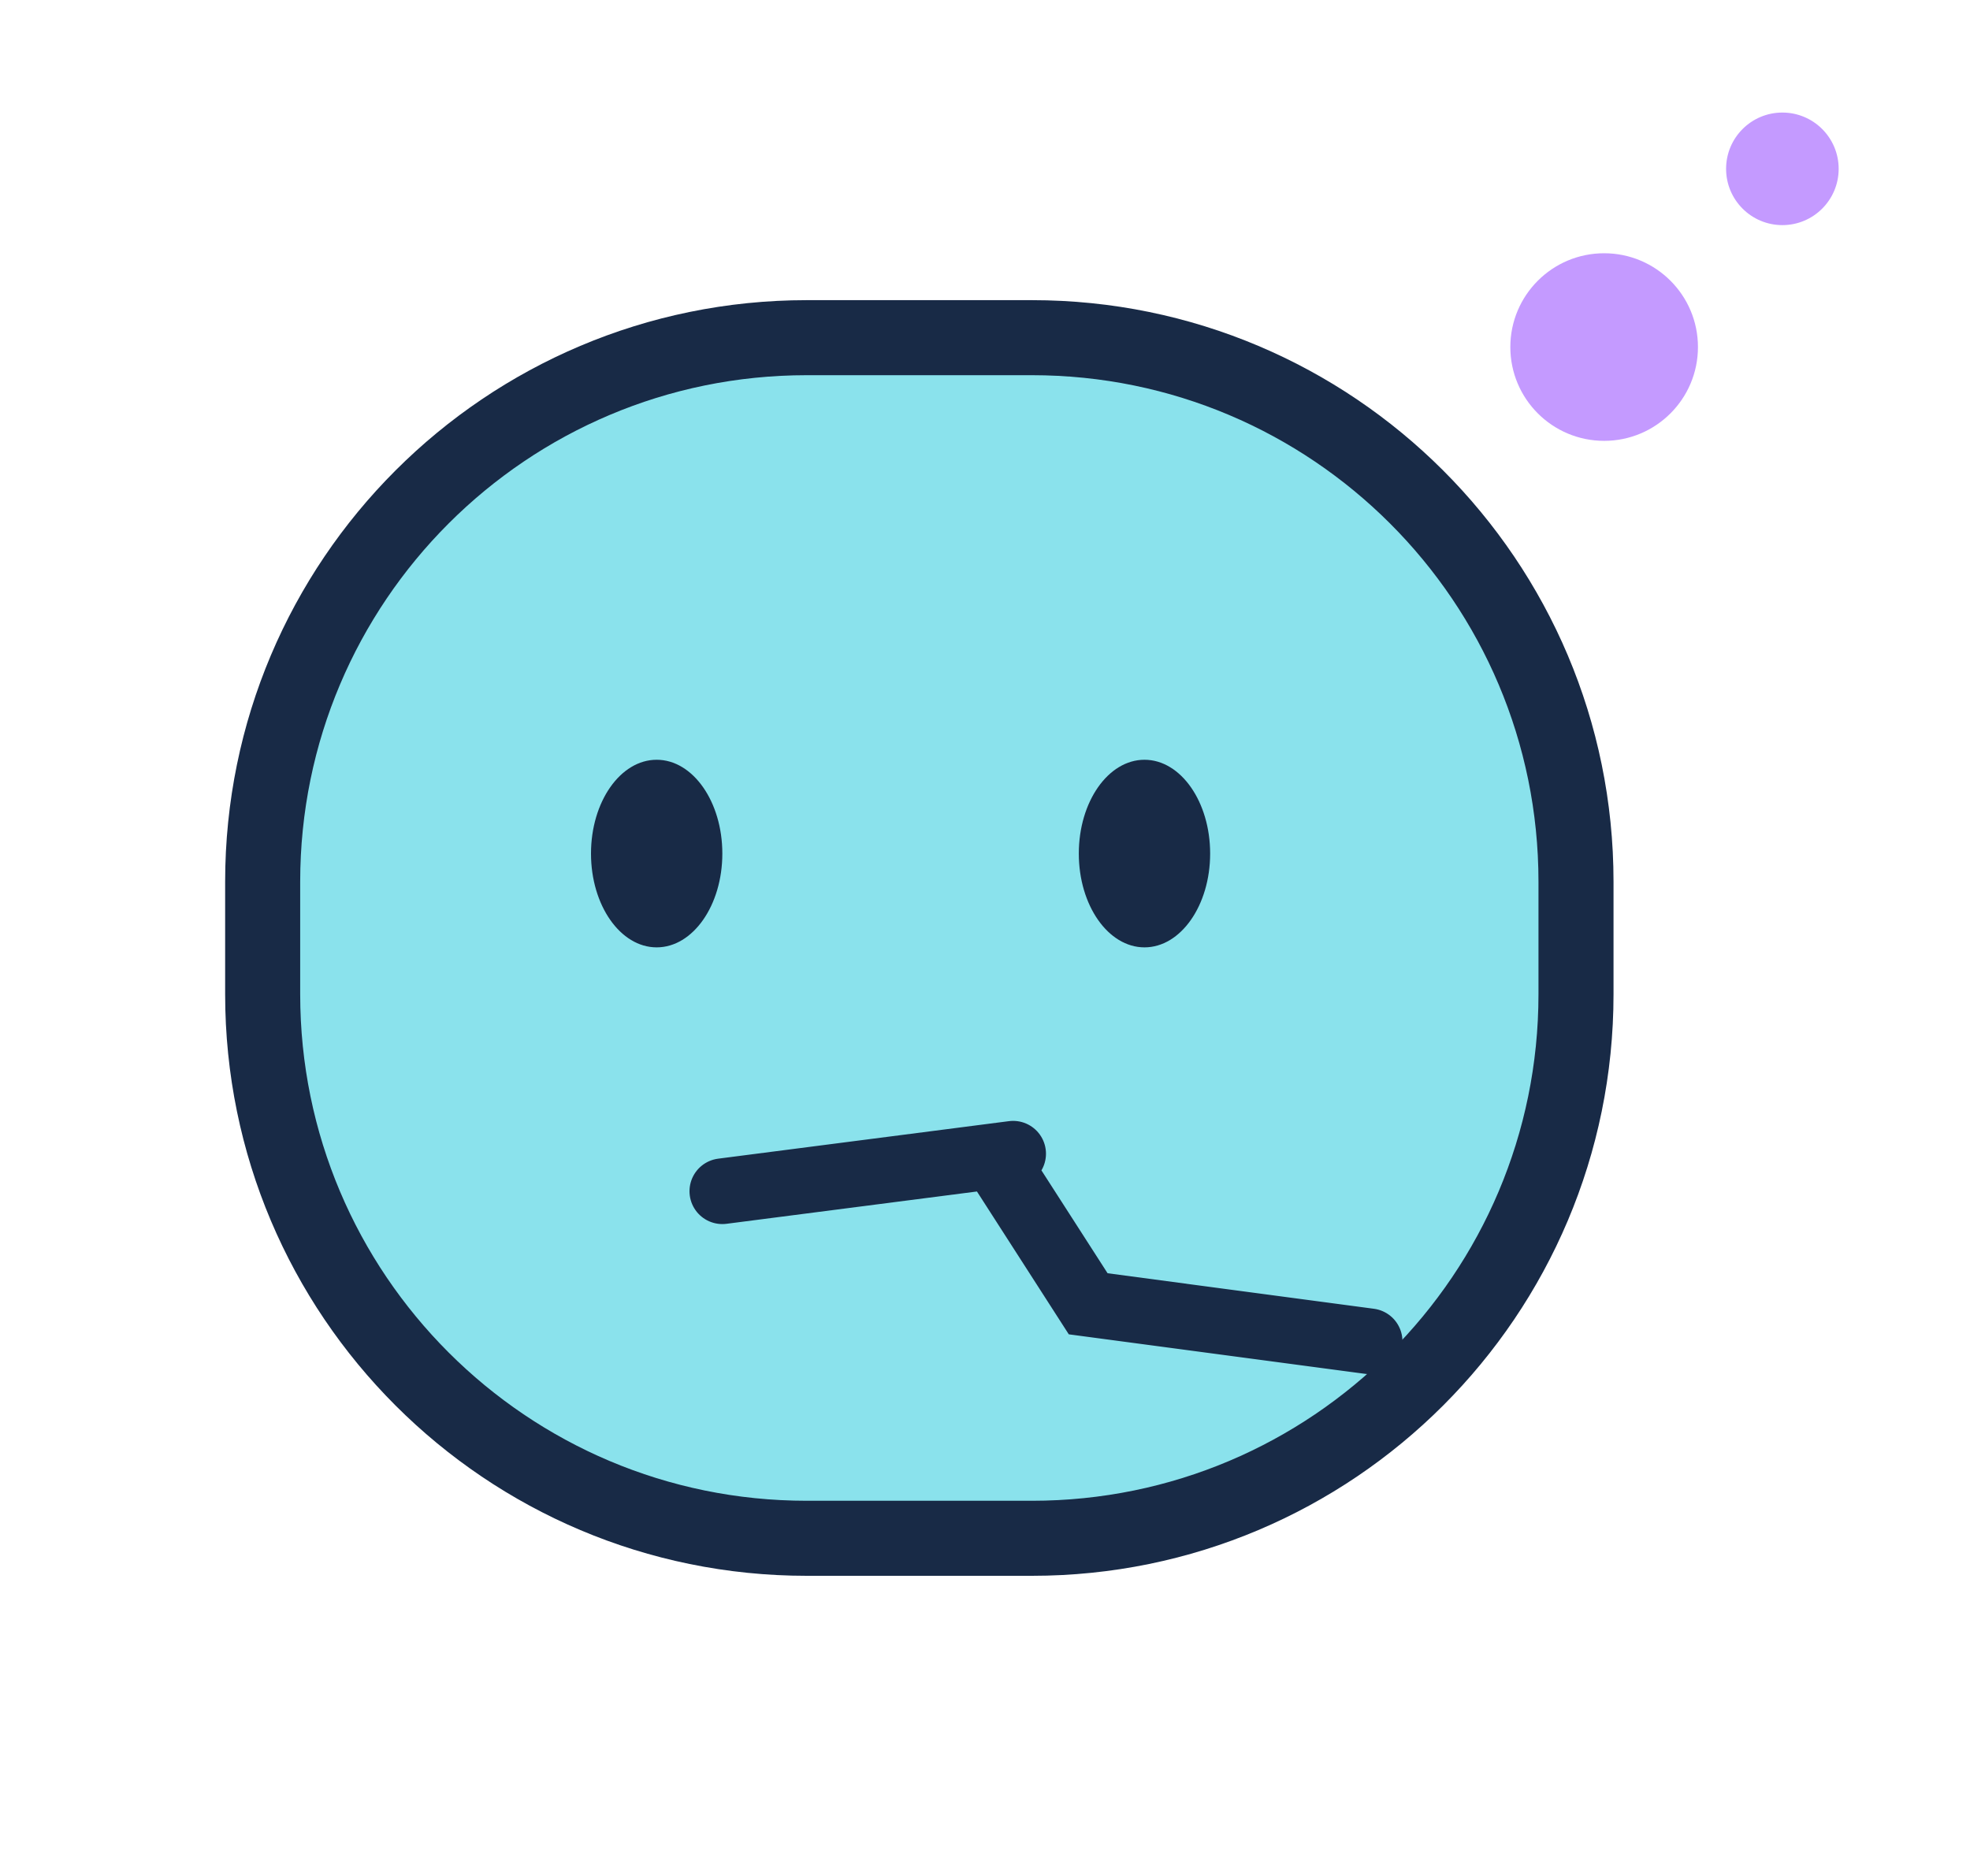
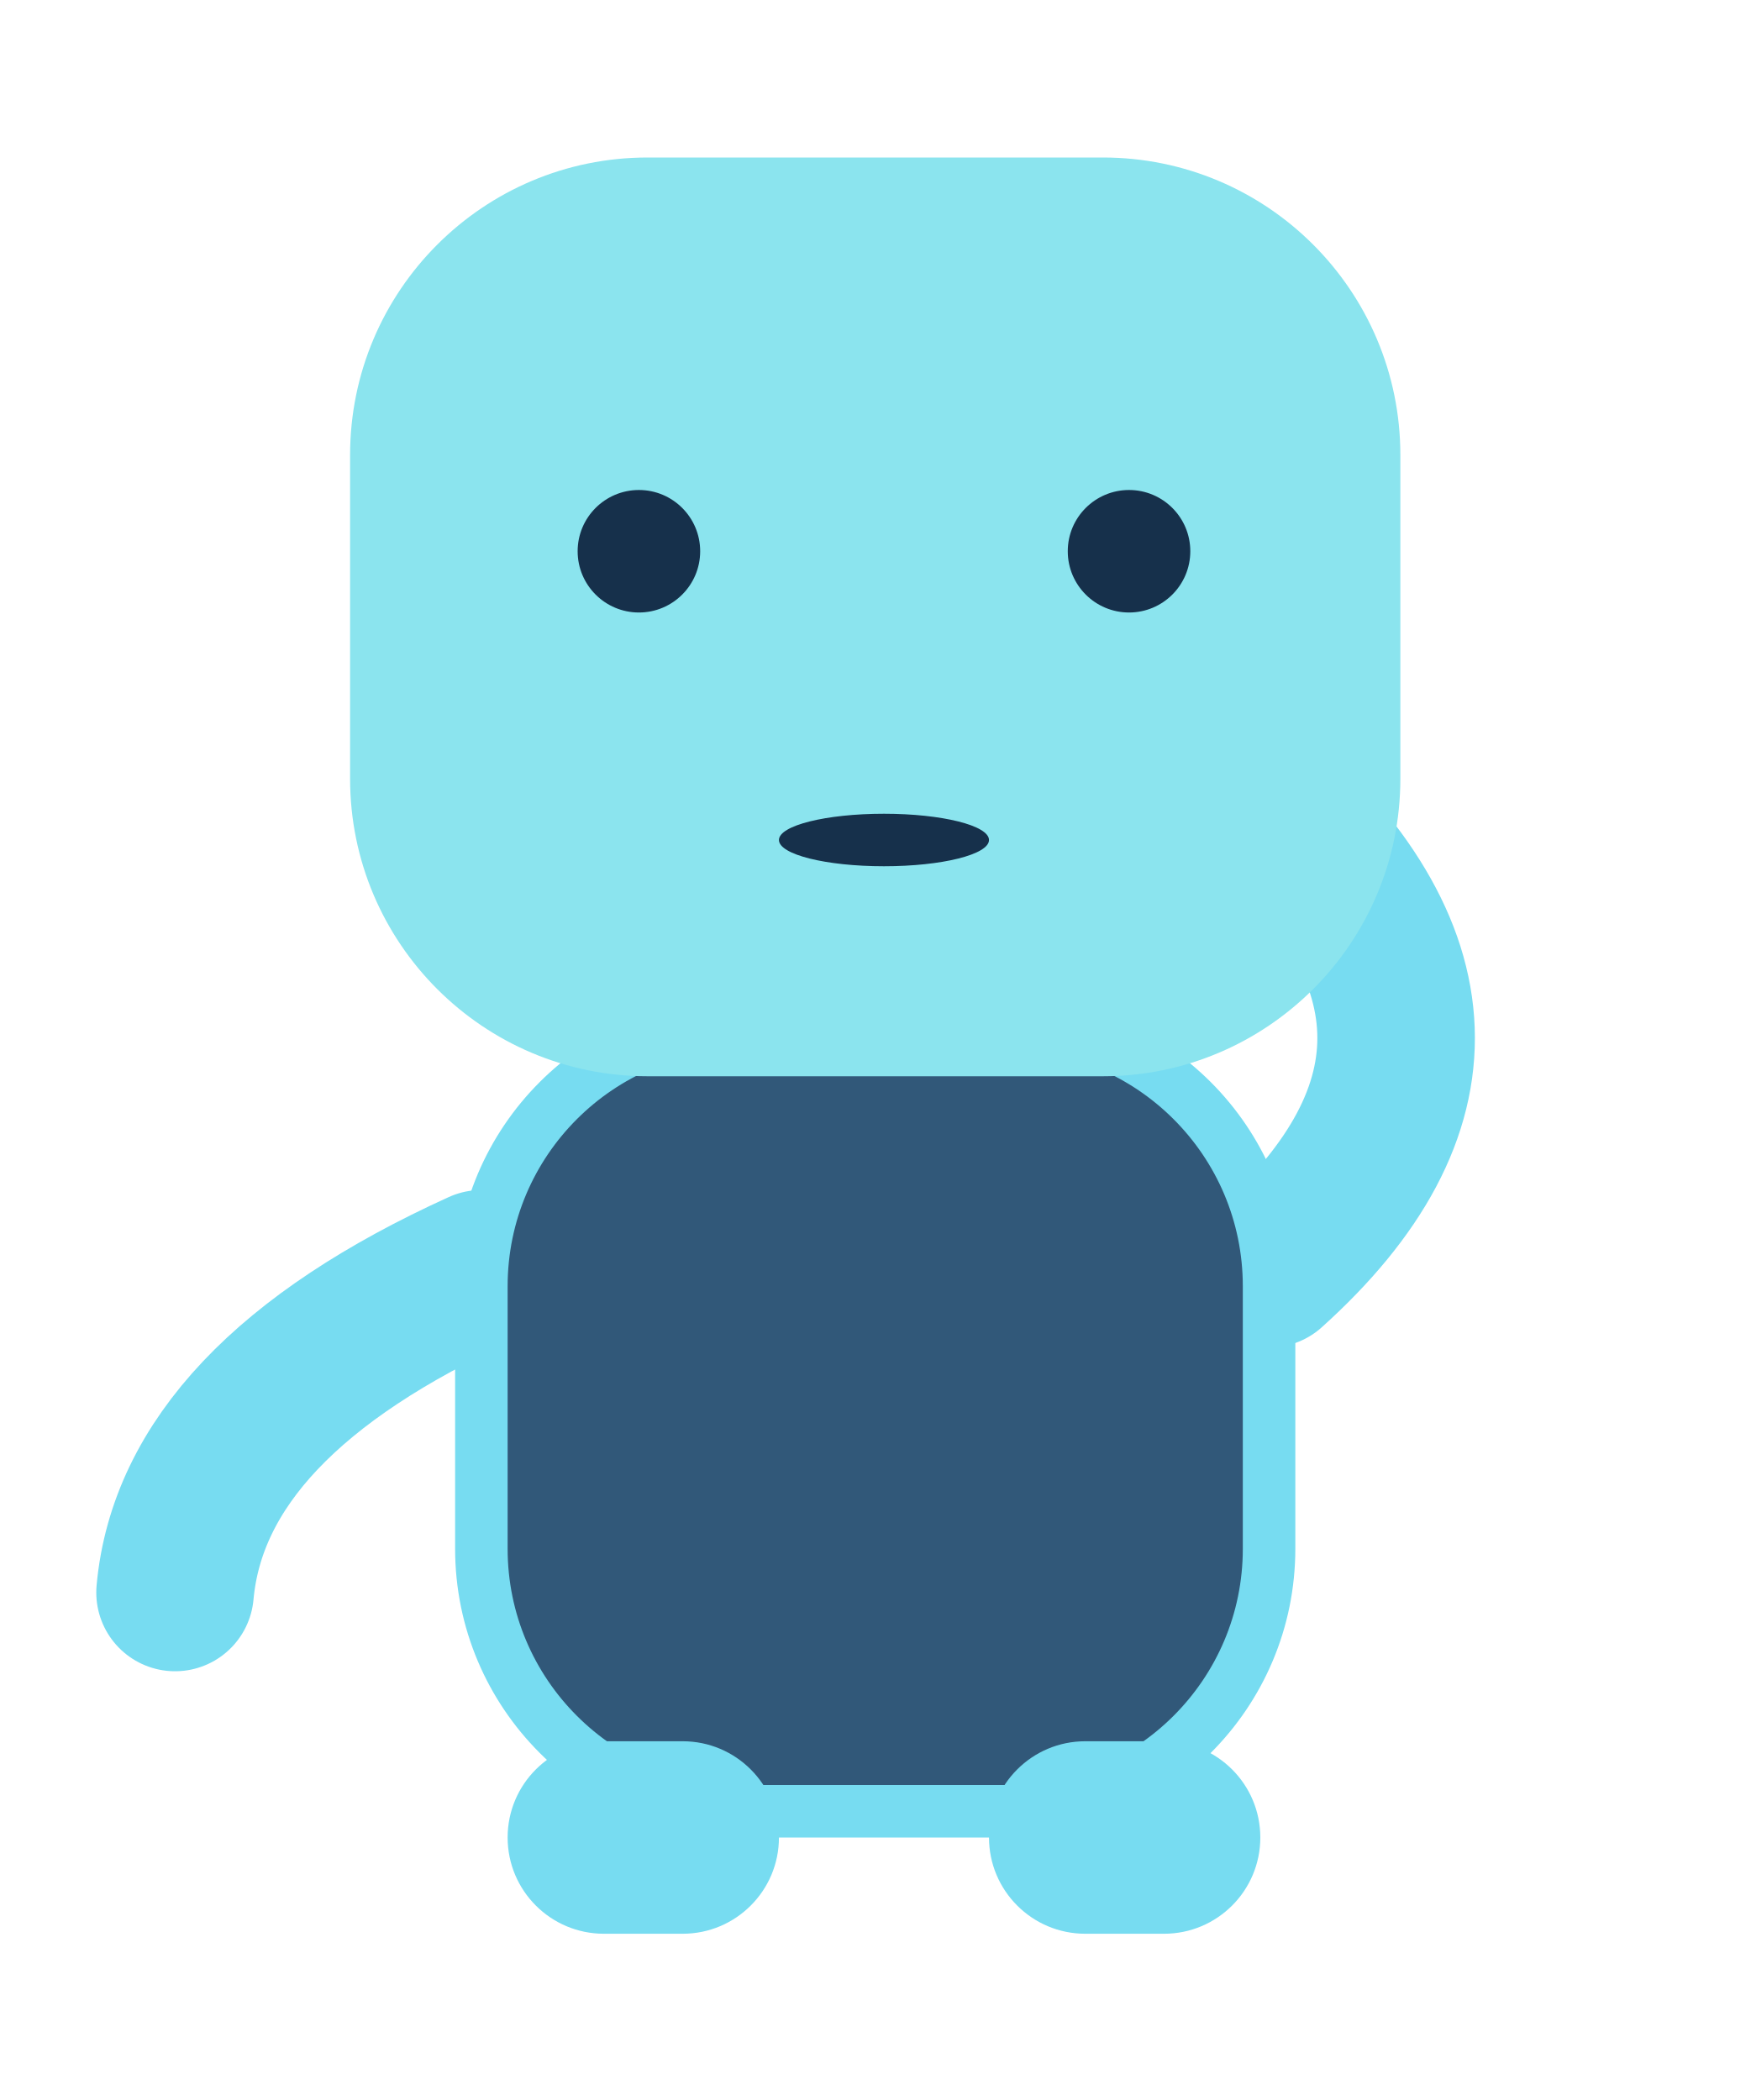
- <svg xmlns="http://www.w3.org/2000/svg" viewBox="0 0 210 200">
-   <rect x="28" y="36" width="140" height="128" rx="58" fill="#8ae2ec" stroke="#182a46" stroke-width="8" />
-   <ellipse cx="70" cy="91" rx="7" ry="10" fill="#182a46" />
-   <ellipse cx="122" cy="91" rx="7" ry="10" fill="#182a46" />
-   <path d="M77 127 L108 123 M146 143 L116 139 L107 125" fill="none" stroke="#182a46" stroke-width="7" stroke-linecap="round" />
-   <circle cx="171" cy="37" r="10" fill="#c49aff" />
-   <circle cx="190" cy="18" r="6" fill="#c49aff" />
+ <svg xmlns="http://www.w3.org/2000/svg" viewBox="0 0 200 240">
+   <path d="M55 145 Q22 160 20 182" fill="none" stroke="#77dcf1" stroke-width="18" stroke-linecap="round" />
+   <path d="M145 145 Q175 118 143 90" fill="none" stroke="#77dcf1" stroke-width="18" stroke-linecap="round" />
+   <rect x="55" y="117" width="90" height="90" rx="30" fill="#315879" stroke="#77dcf1" stroke-width="6" />
+   <rect x="40" y="18" width="120" height="105" rx="34" fill="#8be4ee" />
+   <circle cx="73" cy="63" r="7" fill="#16304b" />
+   <circle cx="129" cy="63" r="7" fill="#16304b" />
+   <ellipse id="mouth" cx="101" cy="96" rx="12" ry="3" fill="#16304b" />
+   <rect x="58" y="199" width="31" height="22" rx="11" fill="#77dcf1" />
+   <rect x="113" y="199" width="31" height="22" rx="11" fill="#77dcf1" />
</svg>
